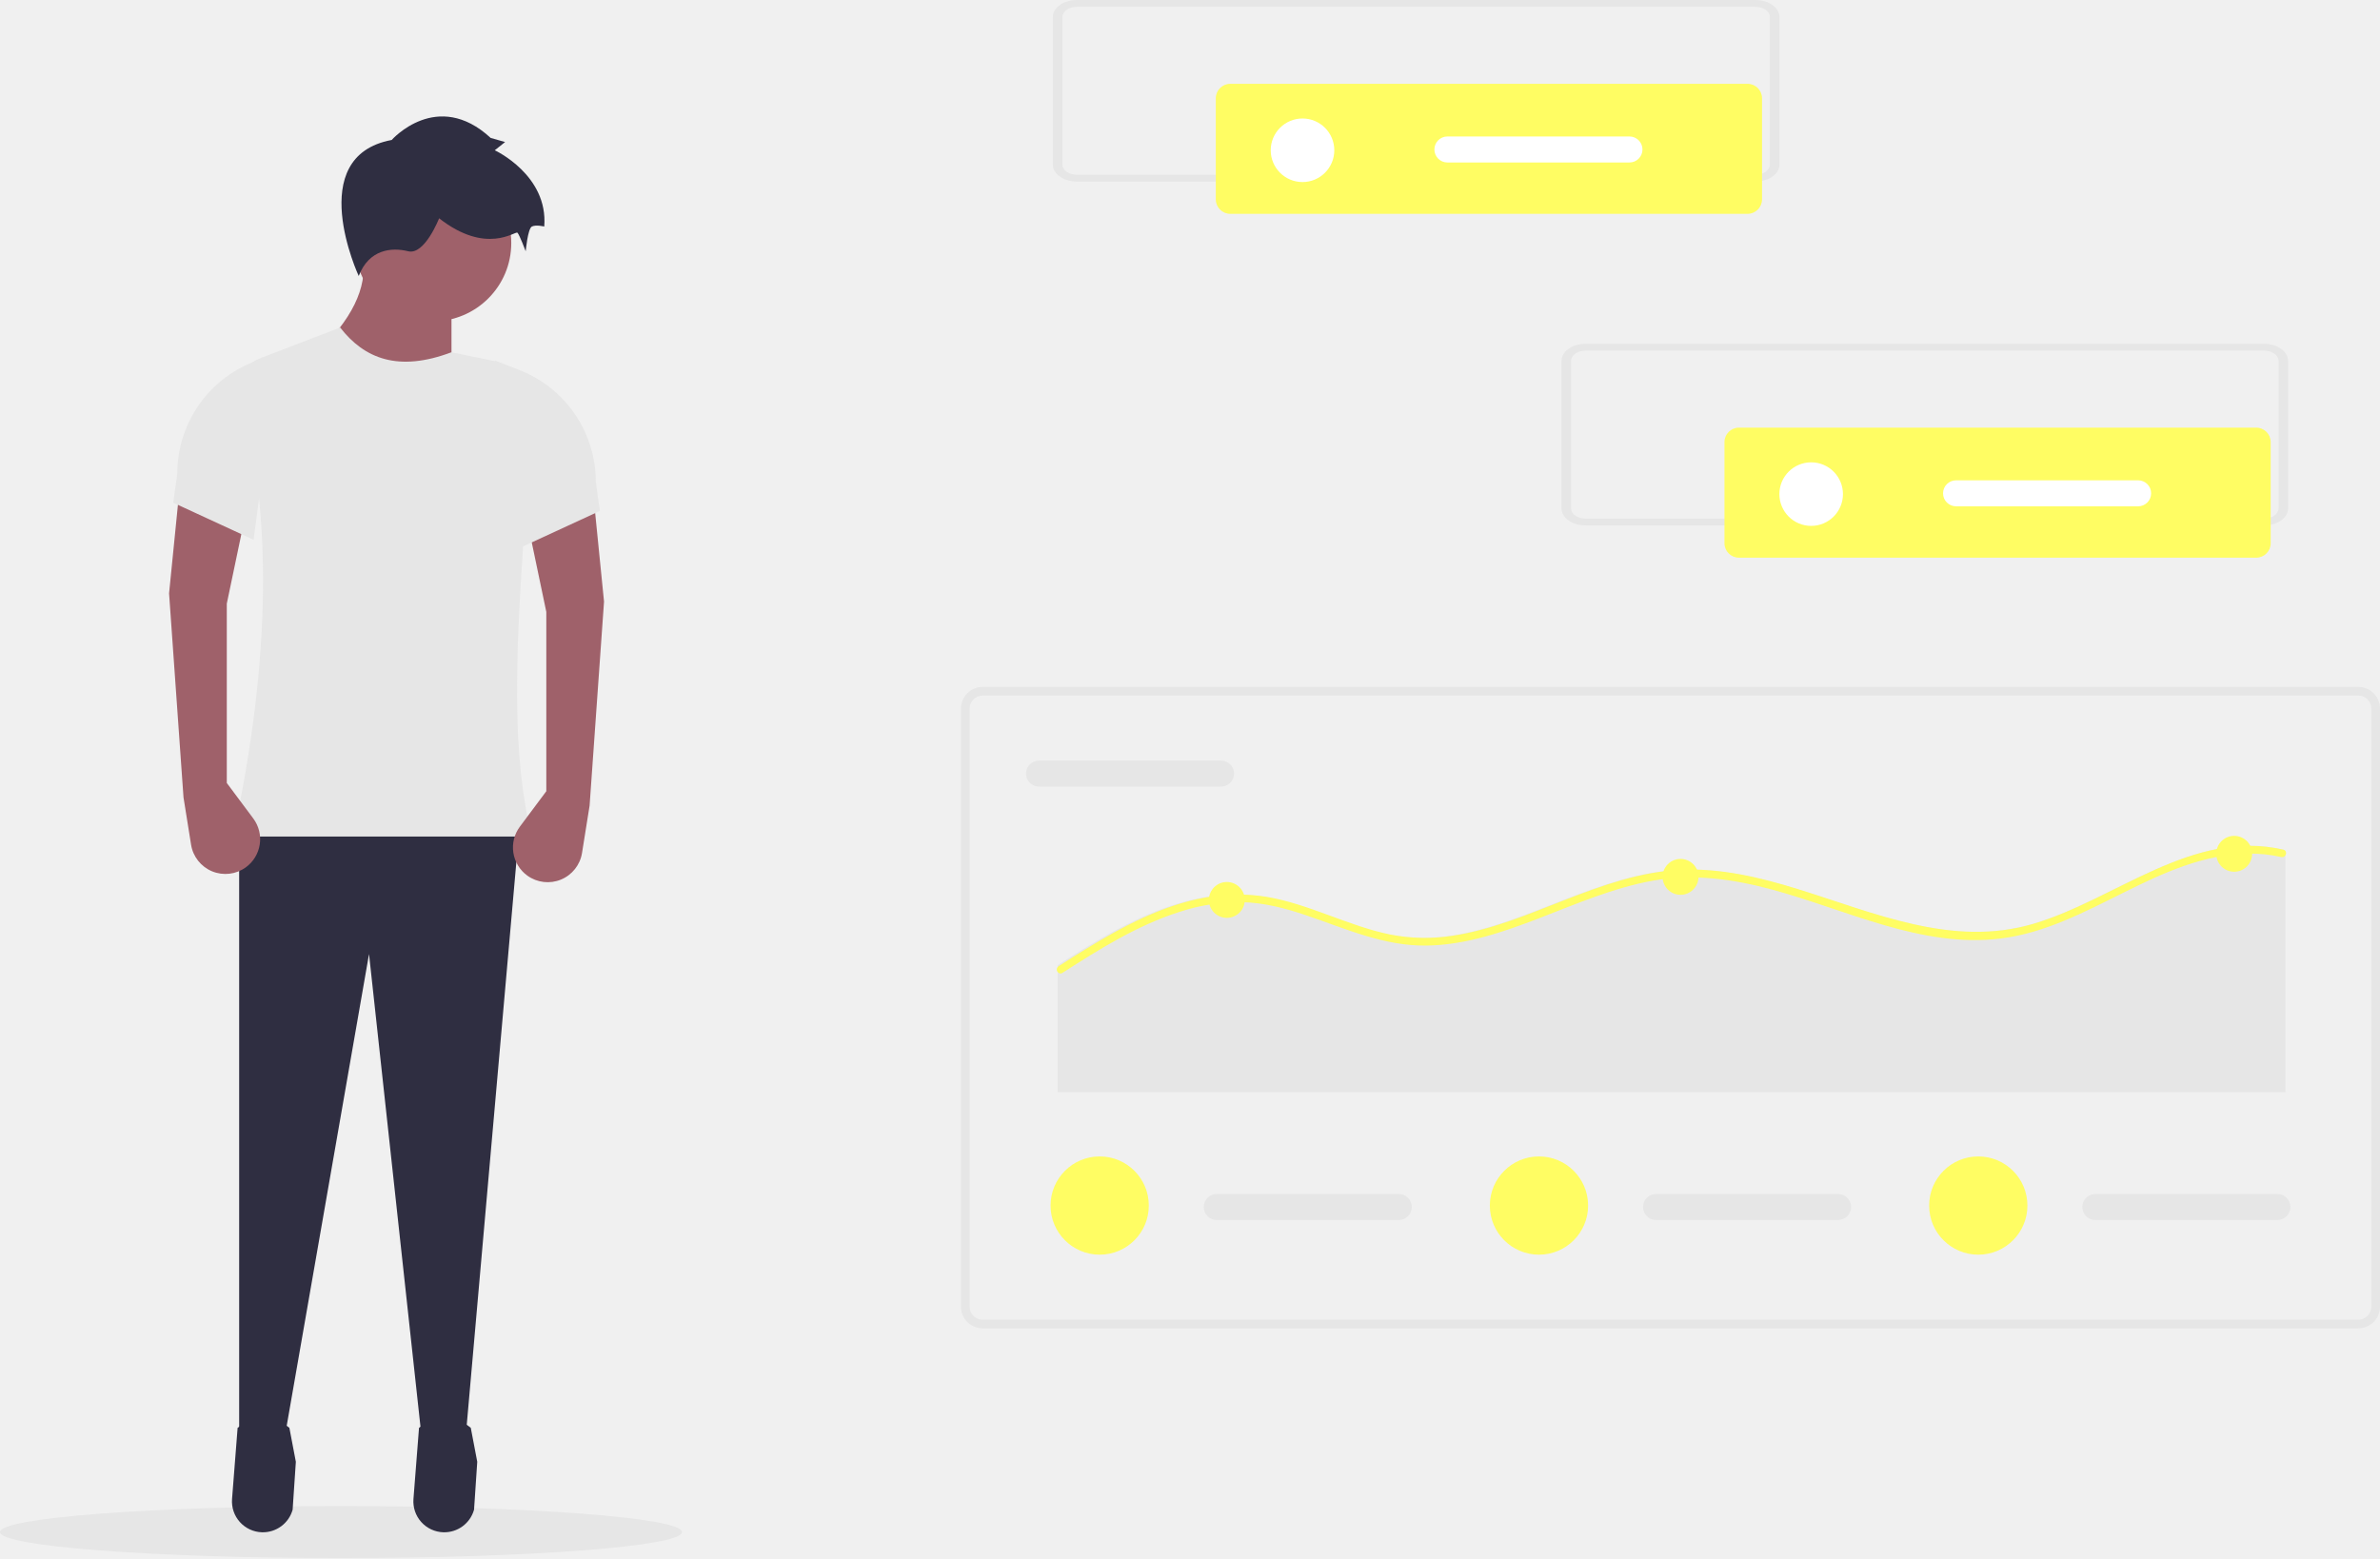
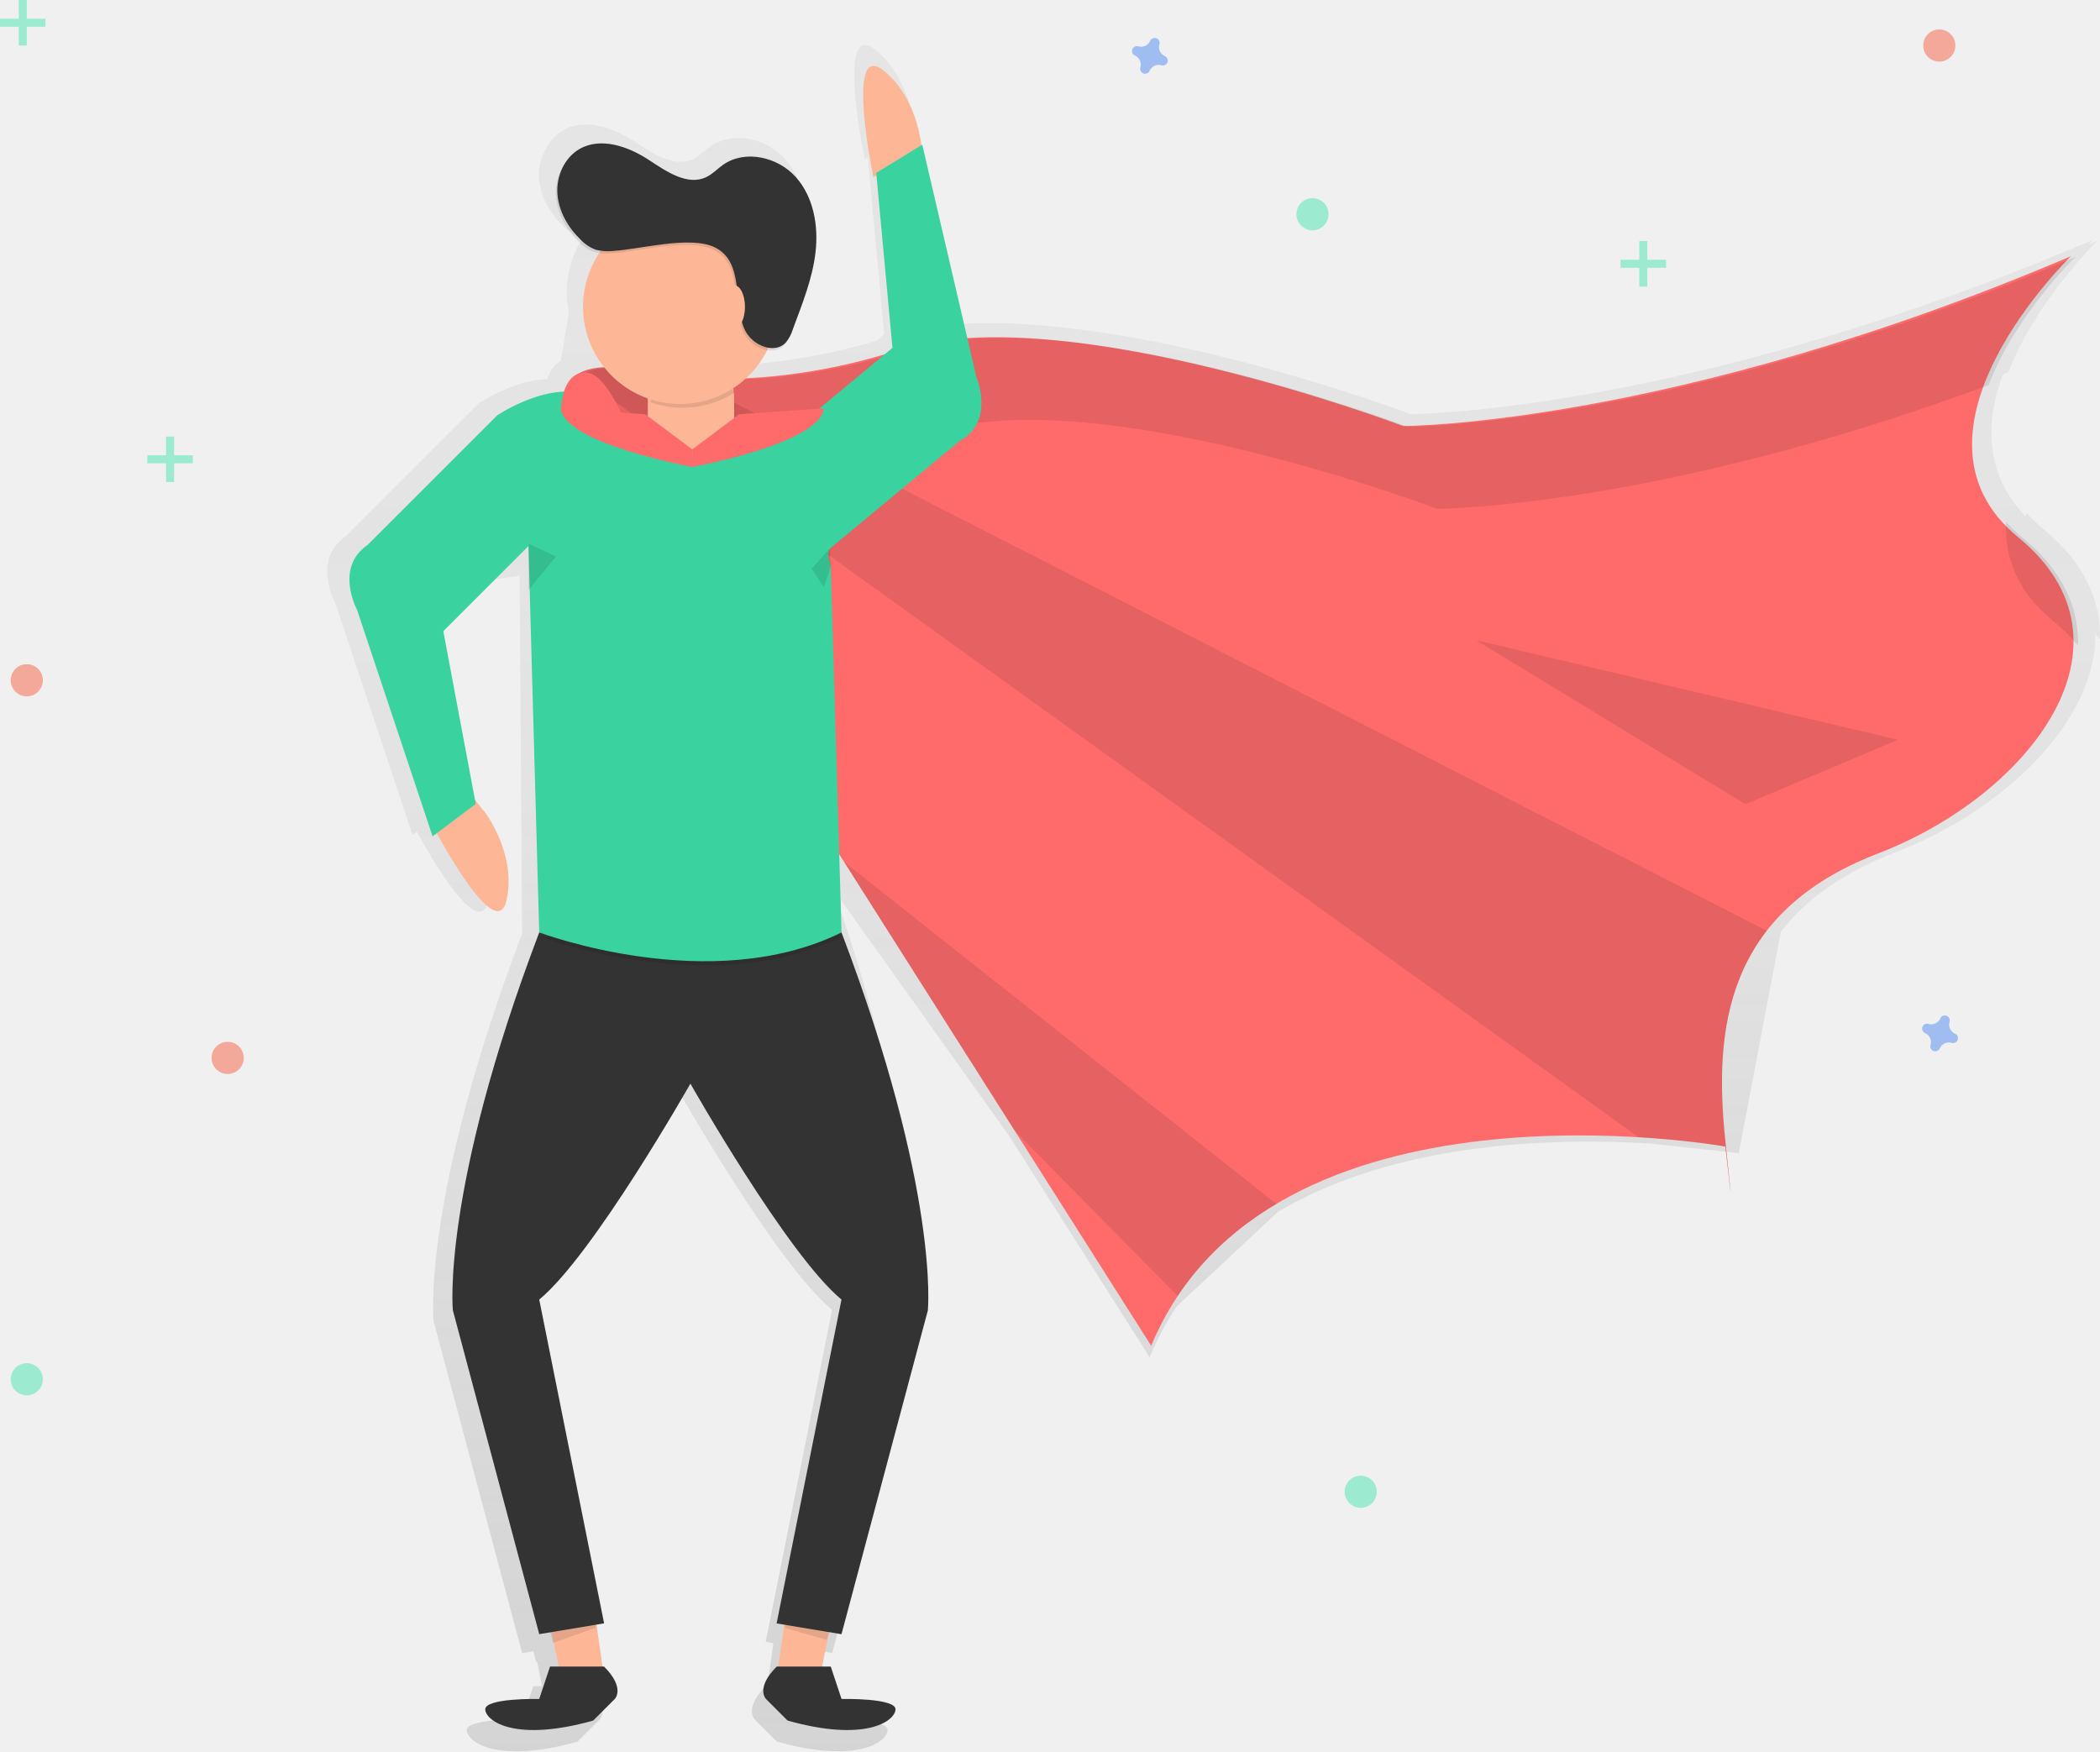
- <svg xmlns="http://www.w3.org/2000/svg" id="bf74385c-6483-43b7-aa3a-5b28e4e3e168" data-name="Layer 1" width="823.5" height="539.233" viewBox="0 0 823.5 539.233">
-   <ellipse cx="118" cy="530.233" rx="118" ry="9" fill="#e6e6e6" />
-   <path d="M344.468,315.845l-47.076-12.839q18.856-17.793,16.405-33.524H344.468Z" transform="translate(-188.25 -180.3837)" fill="#9f616a" />
-   <polygon points="161.211 496.376 146.005 498.515 127.687 330.184 98.443 497.802 82.751 498.515 82.751 285.961 179.756 285.961 161.211 496.376" fill="#2f2e41" />
-   <path d="M278.898,710.693h0a10.695,10.695,0,0,0,10.607-7.816l1.111-16.575-2.239-11.755c-5.908-4.855-11.88-4.754-17.912,0L268.541,699.169A10.695,10.695,0,0,0,278.898,710.693Z" transform="translate(-188.25 -180.3837)" fill="#2f2e41" />
-   <path d="M341.666,710.693h0a10.695,10.695,0,0,0,10.607-7.816l1.111-16.575-2.239-11.755c-5.908-4.855-11.88-4.754-17.912,0l-1.924,24.622A10.695,10.695,0,0,0,341.666,710.693Z" transform="translate(-188.25 -180.3837)" fill="#2f2e41" />
-   <circle cx="149.799" cy="84.105" r="27.104" fill="#9f616a" />
-   <path d="M372.286,469.911H268.861c13.405-62.124,13.367-112.158,2.69-152.623a10.813,10.813,0,0,1,6.576-12.853l27.825-10.702c8.354,10.788,20.142,15.5,38.517,8.559l14.581,2.991a14.982,14.982,0,0,1,11.957,15.665c-1.073,15.826-.65,31.772-1.573,45.538C366.573,409.115,365.339,442.347,372.286,469.911Z" transform="translate(-188.25 -180.3837)" fill="#e6e6e6" />
-   <path d="M323.783,228.826s15.692-17.832,34.237-.713l4.993,1.427-3.566,2.853s18.545,8.559,17.118,26.391c0,0-2.853-.713-4.28,0s-2.14,8.559-2.14,8.559-2.14-5.706-2.853-6.419-10.699,7.846-27.104-4.993c0,0-4.993,12.839-10.699,11.412s-13.552-.713-17.118,8.559C312.371,275.901,293.113,234.532,323.783,228.826Z" transform="translate(-188.25 -180.3837)" fill="#2f2e41" />
-   <path d="M377.278,454.219l-9.156,12.272a12.027,12.027,0,0,0,2.594,16.939l0,0a12.027,12.027,0,0,0,18.921-7.847l2.619-16.371L397.25,388.598l-3.566-35.664L370.859,361.494l6.419,30.671Z" transform="translate(-188.25 -180.3837)" fill="#9f616a" />
-   <path d="M368.006,370.053l27.818-12.839-1.427-10.106a41.488,41.488,0,0,0-26.489-38.682l-8.461-3.281Z" transform="translate(-188.25 -180.3837)" fill="#e6e6e6" />
-   <path d="M266.722,451.366l9.156,12.272a12.027,12.027,0,0,1-2.594,16.939l0,0a12.027,12.027,0,0,1-18.921-7.847l-2.619-16.371L246.75,385.745l3.566-35.664,22.825,8.559-6.419,30.671Z" transform="translate(-188.25 -180.3837)" fill="#9f616a" />
-   <path d="M275.994,367.2l-27.818-12.839,1.427-10.106a41.488,41.488,0,0,1,26.489-38.682l8.461-3.281Z" transform="translate(-188.25 -180.3837)" fill="#e6e6e6" />
-   <path d="M1004.25,640.116h-476a7.508,7.508,0,0,1-7.5-7.5v-207a7.508,7.508,0,0,1,7.5-7.5h476a7.508,7.508,0,0,1,7.5,7.5v207A7.508,7.508,0,0,1,1004.25,640.116Zm-476-219a4.505,4.505,0,0,0-4.5,4.5v207a4.505,4.505,0,0,0,4.5,4.5h476a4.505,4.505,0,0,0,4.5-4.5v-207a4.505,4.505,0,0,0-4.5-4.5Z" transform="translate(-188.25 -180.3837)" fill="#e6e6e6" />
-   <path d="M547.75,443.616a4.5,4.5,0,0,0,0,9h63a4.5,4.5,0,0,0,0-9Z" transform="translate(-188.25 -180.3837)" fill="#e6e6e6" />
-   <path d="M979.04,474.911V558.361H554.21V514.423c2.942-1.889,5.901-3.769,8.888-5.588,12.754-7.805,26.405-15.104,41.283-17.809a62.32,62.32,0,0,1,21.313-.266c7.466,1.233,14.611,3.805,21.686,6.386,6.977,2.554,13.971,5.188,21.268,6.67a62.272,62.272,0,0,0,21.57.426c13.66-2.049,26.494-7.539,39.275-12.505,12.86-4.993,26.112-9.712,40.03-10.333,13.74-.621,27.312,2.625,40.35,6.652,26.583,8.204,53.726,20.372,81.873,12.027,28.583-8.461,54.872-32.887,86.548-25.641A1.192,1.192,0,0,1,979.04,474.911Z" transform="translate(-188.25 -180.3837)" fill="#e6e6e6" />
-   <path d="M979.04,476.366a1.283,1.283,0,0,1-1.455.639,47.368,47.368,0,0,0-11.512-1.188c-31.157.55-55.113,25.632-85.578,29.383-27.468,3.379-53.321-9.978-79.148-16.958-13.419-3.627-27.255-5.552-41.064-3.086-13.703,2.439-26.563,8.044-39.476,13.02-12.435,4.789-25.357,9.242-38.82,9.463-14.803.248-28.133-5.854-41.862-10.501-7.14-2.421-14.466-4.337-22.031-4.523a66.645,66.645,0,0,0-21.712,3.361c-14.59,4.639-27.734,12.905-40.532,21.117a1.137,1.137,0,0,1-.754.204,1.374,1.374,0,0,1-.585-2.501l.585-.373c2.936-1.889,5.889-3.769,8.869-5.588,12.727-7.805,26.35-15.104,41.197-17.809a62.062,62.062,0,0,1,21.268-.266c7.45,1.233,14.581,3.805,21.641,6.386,6.962,2.554,13.942,5.188,21.224,6.67a62.014,62.014,0,0,0,21.525.426c13.632-2.049,26.439-7.539,39.193-12.505,12.834-4.993,26.057-9.712,39.947-10.333,13.712-.621,27.255,2.625,40.266,6.652,26.528,8.204,53.614,20.372,81.702,12.027,28.523-8.461,54.758-32.887,86.367-25.641a1.19,1.19,0,0,1,.745.47A1.367,1.367,0,0,1,979.04,476.366Z" transform="translate(-188.25 -180.3837)" fill="#fffd63" />
-   <circle cx="424.496" cy="311.459" r="6.208" fill="#fffd63" />
-   <circle cx="581.479" cy="303.477" r="6.208" fill="#fffd63" />
-   <circle cx="773.052" cy="295.494" r="6.208" fill="#fffd63" />
-   <path d="M609.25,593.616a4.5,4.5,0,0,0,0,9h63a4.5,4.5,0,0,0,0-9Z" transform="translate(-188.25 -180.3837)" fill="#e6e6e6" />
-   <circle cx="380.5" cy="417.233" r="17" fill="#fffd63" />
-   <path d="M761.25,593.616a4.5,4.5,0,0,0,0,9h63a4.5,4.5,0,0,0,0-9Z" transform="translate(-188.25 -180.3837)" fill="#e6e6e6" />
-   <circle cx="532.5" cy="417.233" r="17" fill="#fffd63" />
-   <path d="M913.25,593.616a4.5,4.5,0,0,0,0,9h63a4.5,4.5,0,0,0,0-9Z" transform="translate(-188.25 -180.3837)" fill="#e6e6e6" />
-   <circle cx="684.5" cy="417.233" r="17" fill="#fffd63" />
-   <path id="e1cfef3e-7788-4f0f-b252-d185c9336b04" data-name="Path 78" d="M971.669,362.226H736.831c-4.578,0-8.288-2.643-8.293-5.9v-51.042c.005-3.257,3.715-5.9,8.293-5.9H971.669c4.578,0,8.288,2.643,8.293,5.9v51.041C979.958,359.582,976.247,362.222,971.669,362.226Zm-234.838-60.484c-2.747,0-4.973,1.586-4.976,3.54v51.041c0,1.954,2.229,3.538,4.976,3.54H971.669c2.747,0,4.973-1.586,4.976-3.54v-51.039c0-1.954-2.229-3.538-4.976-3.54Z" transform="translate(-188.25 -180.3837)" fill="#e6e6e6" />
-   <path d="M789.929,328.391a5.006,5.006,0,0,0-5,5v35a5.006,5.006,0,0,0,5,5h179a5.006,5.006,0,0,0,5-5v-35a5.006,5.006,0,0,0-5-5Z" transform="translate(-188.25 -180.3837)" fill="#fffd63" />
-   <circle cx="626.679" cy="171.007" r="11" fill="#fff" />
-   <path d="M865.061,346.616a4.5,4.5,0,0,0,0,9h63a4.5,4.5,0,0,0,0-9Z" transform="translate(-188.25 -180.3837)" fill="#fff" />
-   <path id="b00e8b21-64f0-4b6c-8490-a93637cb24e1" data-name="Path 78" d="M795.669,243.226H560.831c-4.578,0-8.288-2.643-8.293-5.9v-51.042c.005-3.257,3.715-5.9,8.293-5.9H795.669c4.578,0,8.288,2.643,8.293,5.9v51.041C803.958,240.582,800.247,243.222,795.669,243.226Zm-234.838-60.484c-2.747,0-4.973,1.586-4.976,3.54v51.041c0,1.954,2.229,3.538,4.976,3.54H795.669c2.747,0,4.973-1.586,4.976-3.54v-51.039c0-1.954-2.229-3.538-4.976-3.54Z" transform="translate(-188.25 -180.3837)" fill="#e6e6e6" />
-   <path d="M613.929,209.391a5.006,5.006,0,0,0-5,5v35a5.006,5.006,0,0,0,5,5h179a5.006,5.006,0,0,0,5-5v-35a5.006,5.006,0,0,0-5-5Z" transform="translate(-188.25 -180.3837)" fill="#fffd63" />
-   <circle cx="450.679" cy="52.007" r="11" fill="#fff" />
-   <path d="M689.061,227.616a4.5,4.5,0,0,0,0,9h63a4.5,4.5,0,0,0,0-9Z" transform="translate(-188.25 -180.3837)" fill="#fff" />
+ <svg xmlns="http://www.w3.org/2000/svg" id="1cf4a4b6-30d3-491e-a53d-552d6204f4f6" data-name="Layer 1" width="906.42" height="756" viewBox="0 0 906.42 756">
+   <defs>
+     <linearGradient id="af67113a-287e-4ea5-97c7-bca3f36ab9af" x1="670.67" y1="828" x2="670.67" y2="91.4" gradientUnits="userSpaceOnUse">
+       <stop offset="0" stop-color="gray" stop-opacity="0.25" />
+       <stop offset="0.54" stop-color="gray" stop-opacity="0.12" />
+       <stop offset="1" stop-color="gray" stop-opacity="0.1" />
+     </linearGradient>
+     <clipPath id="07e7d08c-c6f9-475f-8fa6-c69f2c72c8fe" transform="translate(-146.79 -72)">
+       <path id="c8ed4358-d450-436c-89b2-67b880a93208" data-name="&lt;Clipping Path&gt;" d="M413.56,230.63s50.57,15.17,121.38-7.59,217.47,32.87,217.47,32.87,116.32,0,288.28-73.33c0,0-78.39,75.86-22.76,121.38s5.06,111.26-60.69,136.55-70.8,75.86-65.75,123.91,0,2.53,0,2.53-197.24-35.4-247.82,86L393.33,258.45S378.16,228.11,413.56,230.63Z" fill="#ff6b6b" />
+     </clipPath>
+   </defs>
+   <path d="M1028.76,300.38a65.25,65.25,0,0,1-7.44-7.1c0,.61,0,1.22,0,1.83-18.17-18.54-17.53-41-10.09-61.49l2.46-.91c11.68-30.88,38.45-56.78,38.45-56.78l-4,1.68c1.24-1.28,1.95-2,1.95-2-166,70.81-281.5,74.94-294.38,75.18-7.94-3-73.36-26.82-136.65-35.7-19.91-2.89-39.68-4.34-57.44-3.22l-19.94-85.61-.38.23c-.93-7.34-4.38-23.32-17-33.23C507.45,80.1,520,140.65,520,140.65l1.38-.65,7.06,76.24L525,219.12a262.06,262.06,0,0,1-61.32,10.57A43.15,43.15,0,0,0,473,217.26a8.29,8.29,0,0,0,7.51-2.23,10.19,10.19,0,0,0,1.65-2.31,22,22,0,0,0,2.2-4.73c4.14-11.12,8.66-22.27,10-34.05s-.86-24.56-8.79-33.39-22.39-12.19-32.1-5.37c-2.51,1.76-4.64,4.1-7.4,5.44-8.41,4.07-17.74-2.53-25.57-7.63-9.1-5.93-21.12-10.18-30.55-4.8a18.7,18.7,0,0,0-7,7.18,22.84,22.84,0,0,0-3.47,13.75c.54,7.77,4.73,15,10.34,20.36a17.65,17.65,0,0,0,6.77,4.42,12.56,12.56,0,0,0,2,.44,43.11,43.11,0,0,0-6.26,32.46l-3.49,21.12c-3.1,1.45-4.83,4.62-5.8,7.72-14.59.43-29.52,10.43-29.52,10.43l-57.34,57.34c-14.87,10.09-4.78,28.67-4.78,28.67l33.45,100.35,1.85-1.38c6.86,12.5,27,47,30.87,29.8,4.73-20.84-10-39.76-10-39.76l-.18,0-3.81-4.9-14-74.6L347.29,324l23.8-3.47L372.15,475c-43.54,114.69-38.23,167.25-38.23,167.25l38.23,143.36,4.88-.81,1.18,4.72.43-.15,2.12,10.58h-3.82l-4.78,14.34s-24.42-.53-23.89,4.78,13.81,14.34,47.79,4.78l9.56-9.56s4.78-4.78-4.78-14.34h-.68l-2.65-18.56,3.33-.56L372.15,637.44c23.89-19.65,66.9-95.57,66.9-95.57s43,75.93,66.9,95.57L477.28,780.79l3.33.56L478,799.91h-.68c-9.56,9.56-4.78,14.34-4.78,14.34l9.56,9.56c34,9.56,47.26.53,47.79-4.78S506,814.25,506,814.25l-4.78-14.34h-3.82l2.75-13.76.49-1.47,5.36.89,38.23-143.36s-.71-82.83-37.83-186.37l76.26,106.94L643,657.92a129.34,129.34,0,0,1,11.73-22l43.66-40.79c50.75-30.19,118.5-32,160.34-29.51l38.58,4.17,18.14-95.56c10.57-13.61,26.26-25.35,49.07-34.13,47.32-18.2,87-56.84,86.68-94.41.69.77,1.36,1.54,2,2.32C1053.69,331.39,1046.48,314.89,1028.76,300.38ZM505,442.13l-.05-1.76,2.2,3.46Z" transform="translate(-146.79 -72)" fill="url(#af67113a-287e-4ea5-97c7-bca3f36ab9af)" />
+   <path d="M355.67,422l-.18,0L347,411.05l-13.74,13.74,1.52,2.28-1.73.42s27.73,53.56,32.35,33.23S355.67,422,355.67,422Z" transform="translate(-146.79 -72)" fill="#fdb797" />
+   <path id="83eae6ee-46c5-4585-a2a2-a187faac01c1" data-name="&lt;Clipping Path&gt;" d="M413.56,230.63s50.57,15.17,121.38-7.59,217.47,32.87,217.47,32.87,116.32,0,288.28-73.33c0,0-78.39,75.86-22.76,121.38s5.06,111.26-60.69,136.55-70.8,75.86-65.75,123.91,0,2.53,0,2.53-197.24-35.4-247.82,86L393.33,258.45S378.16,228.11,413.56,230.63Z" transform="translate(-146.79 -72)" fill="#ff6b6b" />
+   <g clip-path="url(#07e7d08c-c6f9-475f-8fa6-c69f2c72c8fe)">
+     <polygon points="141.46 84.18 771.11 536.82 809.04 425.56 141.46 84.18" opacity="0.1" />
+     <polygon points="179.39 225.79 528.35 579.81 578.93 541.88 179.39 225.79" opacity="0.1" />
+   </g>
+   <g opacity="0.1">
+     <path d="M428.17,266.32s50.57,15.17,121.38-7.59S767,291.61,767,291.61s94.1,0,238.14-53.36c11.39-30.12,37.49-55.38,37.49-55.38-172,73.33-288.28,73.33-288.28,73.33s-146.67-55.63-217.47-32.87-121.38,7.59-121.38,7.59c-35.4-2.53-20.23,27.82-20.23,27.82l10.41,16.41C407.85,269.62,413.9,265.3,428.17,266.32Z" transform="translate(-146.79 -72)" />
+     <path d="M1019.9,304.25a63.64,63.64,0,0,1-7.26-6.93c-.58,14.93,4.57,29.78,19.9,42.33a78.94,78.94,0,0,1,11.18,11.06C1044.21,334.49,1037.18,318.39,1019.9,304.25Z" transform="translate(-146.79 -72)" />
+   </g>
+   <polygon points="358.58 700.77 353.92 724.08 335.27 724.08 339.94 691.45 358.58 700.77" fill="#fdb797" />
+   <polygon points="358.2 703.99 356.89 707.93 338.5 702.68 339.81 700.05 358.2 703.99" opacity="0.1" />
+   <polygon points="237.41 700.77 242.07 724.08 260.71 724.08 256.05 691.45 237.41 700.77" fill="#fdb797" />
+   <polygon points="237.34 703.99 238.65 709.24 257.05 702.68 257.05 700.05 237.34 703.99" opacity="0.1" />
+   <path d="M544.82,138.49s-.52-23.36-16.93-36.22-4.13,46.19-4.13,46.19Z" transform="translate(-146.79 -72)" fill="#fdb797" />
+   <path d="M407.5,791.42H384.2l-4.66,14s-23.82-.52-23.3,4.66,13.46,14,46.6,4.66l9.32-9.32S416.82,800.74,407.5,791.42Z" transform="translate(-146.79 -72)" fill="#333" />
+   <path d="M482.06,791.42h23.3l4.66,14s23.82-.52,23.3,4.66-13.46,14-46.6,4.66l-9.32-9.32S472.74,800.74,482.06,791.42Z" transform="translate(-146.79 -72)" fill="#333" />
+   <path d="M510,474.51H379.54c-42.46,111.85-37.28,163.12-37.28,163.12l37.28,139.81,28-4.66L379.54,633c23.3-19.16,65.25-93.21,65.25-93.21S486.72,613.8,510,633l-28,139.81,28,4.66,37.28-139.81S552.49,586.36,510,474.51Z" transform="translate(-146.79 -72)" fill="#333" />
+   <path d="M379.54,476.32s74,28,130.49,0H379.54Z" transform="translate(-146.79 -72)" opacity="0.1" />
+   <path d="M375.42,307.19l-37.28,37.28,14,74.57-18.64,14-32.62-97.87s-9.84-18.12,4.66-28l55.93-55.93s24-16.08,40.5-7.84-26.87,63.2-26.87,63.2" transform="translate(-146.79 -72)" fill="#3ad29f" />
+   <path d="M374.87,306.73l4.66,167.78s74,28,130.49,0l-4.66-157.94-1.19-5.22.86-2.57,56-46.44c15.35-8.45,7.24-27.41,7.24-27.41l-23.4-100.47L525,146.64l7,75.54-39.88,33.08-1-.05,0,.25-102.23-4.65" transform="translate(-146.79 -72)" fill="#3ad29f" />
+   <rect x="279.61" y="155.76" width="37.28" height="41.94" rx="15.83" ry="15.83" fill="#fdb797" />
+   <path d="M427.59,245.67a41.93,41.93,0,0,0,36-4,18.71,18.71,0,0,0-17.52-12.29h0A18.7,18.7,0,0,0,427.59,245.67Z" transform="translate(-146.79 -72)" opacity="0.1" />
+   <circle cx="293.59" cy="132.46" r="41.94" fill="#fdb797" />
+   <path d="M411.25,181.33a21.6,21.6,0,0,1-7.8-.44,17.22,17.22,0,0,1-6.6-4.32c-5.48-5.26-9.56-12.28-10.09-19.86s3-15.61,9.57-19.37c9.2-5.24,20.93-1.1,29.8,4.68,7.63,5,16.74,11.41,24.94,7.44,2.69-1.3,4.77-3.59,7.22-5.3,9.47-6.65,23.57-3.37,31.3,5.24s9.9,21.07,8.57,32.57-5.73,22.37-9.77,33.21a16.11,16.11,0,0,1-3.13,5.83c-4.92,5.05-14.13,1.13-17.37-5.13-5.63-10.89,0-29.77-13.3-36.12C444,174.72,422.62,180.59,411.25,181.33Z" transform="translate(-146.79 -72)" opacity="0.1" />
+   <path d="M411.88,180.29a21.6,21.6,0,0,1-7.8-.44,17.22,17.22,0,0,1-6.6-4.32c-5.48-5.26-9.56-12.28-10.09-19.86s3-15.61,9.57-19.37c9.2-5.24,20.93-1.1,29.8,4.68,7.63,5,16.74,11.41,24.94,7.44,2.69-1.3,4.77-3.59,7.22-5.3,9.47-6.65,23.57-3.37,31.3,5.24s9.9,21.07,8.57,32.57S493,203.3,489,214.14a16.11,16.11,0,0,1-3.13,5.83c-4.92,5.05-14.13,1.13-17.37-5.13-5.63-10.89,0-29.77-13.3-36.12C444.66,173.68,423.24,179.56,411.88,180.29Z" transform="translate(-146.79 -72)" fill="#333" />
+   <ellipse cx="316.89" cy="132.46" rx="4.66" ry="9.32" fill="#fdb797" />
+   <polygon points="228.14 234.71 239.97 240.25 228.14 254.71 228.14 234.71" opacity="0.1" />
+   <polygon points="358.2 236.75 350.32 245.51 355.57 253.39 358.64 244.63 358.2 236.75" opacity="0.1" />
+   <path d="M445.59,266v7.59s-55.35-10.11-56.76-25.29l36.53,2.53Z" transform="translate(-146.79 -72)" fill="#ff6b6b" />
+   <path d="M445.59,266v7.59s55.35-10.11,56.76-25.29l-36.53,2.53Z" transform="translate(-146.79 -72)" fill="#ff6b6b" />
+   <polygon points="637.09 276.36 819.16 319.35 753.41 347.17 637.09 276.36" opacity="0.1" />
+   <path d="M389,248.67s0-15.89,10.6-15.89,21.19,31.79,21.19,31.79Z" transform="translate(-146.79 -72)" fill="#ff6b6b" />
+   <circle cx="11.56" cy="293.66" r="6.94" fill="#f55f44" opacity="0.5" />
+   <circle cx="98.27" cy="456.68" r="6.94" fill="#f55f44" opacity="0.5" />
+   <circle cx="837.05" cy="19.65" r="6.94" fill="#f55f44" opacity="0.5" />
+   <path d="M649.59,96.23a4.25,4.25,0,0,1-2.37-5.13,2,2,0,0,0,.09-.47h0a2.13,2.13,0,0,0-3.83-1.41h0a2,2,0,0,0-.24.42A4.25,4.25,0,0,1,638.12,92a2,2,0,0,0-.47-.09h0a2.13,2.13,0,0,0-1.41,3.83h0a2,2,0,0,0,.42.24A4.25,4.25,0,0,1,639,101.1a2,2,0,0,0-.09.47h0a2.13,2.13,0,0,0,3.83,1.41h0a2,2,0,0,0,.24-.42,4.25,4.25,0,0,1,5.13-2.37,2,2,0,0,0,.47.09h0A2.13,2.13,0,0,0,650,96.46h0A2,2,0,0,0,649.59,96.23Z" transform="translate(-146.79 -72)" fill="#4d8af0" opacity="0.5" />
+   <path d="M990.65,518.22a4.25,4.25,0,0,1-2.37-5.13,2,2,0,0,0,.09-.47h0a2.13,2.13,0,0,0-3.83-1.41h0a2,2,0,0,0-.24.42,4.25,4.25,0,0,1-5.13,2.37,2,2,0,0,0-.47-.09h0a2.13,2.13,0,0,0-1.41,3.83h0a2,2,0,0,0,.42.24,4.25,4.25,0,0,1,2.37,5.13,2,2,0,0,0-.09.47h0a2.13,2.13,0,0,0,3.83,1.41h0a2,2,0,0,0,.24-.42,4.25,4.25,0,0,1,5.13-2.37,2,2,0,0,0,.47.09h0a2.13,2.13,0,0,0,1.41-3.83h0A2,2,0,0,0,990.65,518.22Z" transform="translate(-146.79 -72)" fill="#4d8af0" opacity="0.5" />
+   <circle cx="587.32" cy="643.97" r="6.94" fill="#47e6b1" opacity="0.5" />
+   <circle cx="11.56" cy="595.42" r="6.94" fill="#47e6b1" opacity="0.5" />
+   <circle cx="566.51" cy="92.49" r="6.94" fill="#47e6b1" opacity="0.5" />
+   <g opacity="0.5">
+     <rect x="8.09" width="3.47" height="19.65" fill="#47e6b1" />
+     <rect x="154.88" y="72" width="3.47" height="19.65" transform="translate(91.65 -146.79) rotate(90)" fill="#47e6b1" />
+   </g>
+   <g opacity="0.5">
+     <rect x="71.68" y="188.45" width="3.47" height="19.65" fill="#47e6b1" />
+     <rect x="218.47" y="260.45" width="3.47" height="19.65" transform="translate(343.69 -21.93) rotate(90)" fill="#47e6b1" />
+   </g>
+   <g opacity="0.5">
+     <rect x="707.56" y="104.05" width="3.47" height="19.65" fill="#47e6b1" />
+     <rect x="854.35" y="176.05" width="3.47" height="19.65" transform="translate(895.18 -742.21) rotate(90)" fill="#47e6b1" />
+   </g>
</svg>
